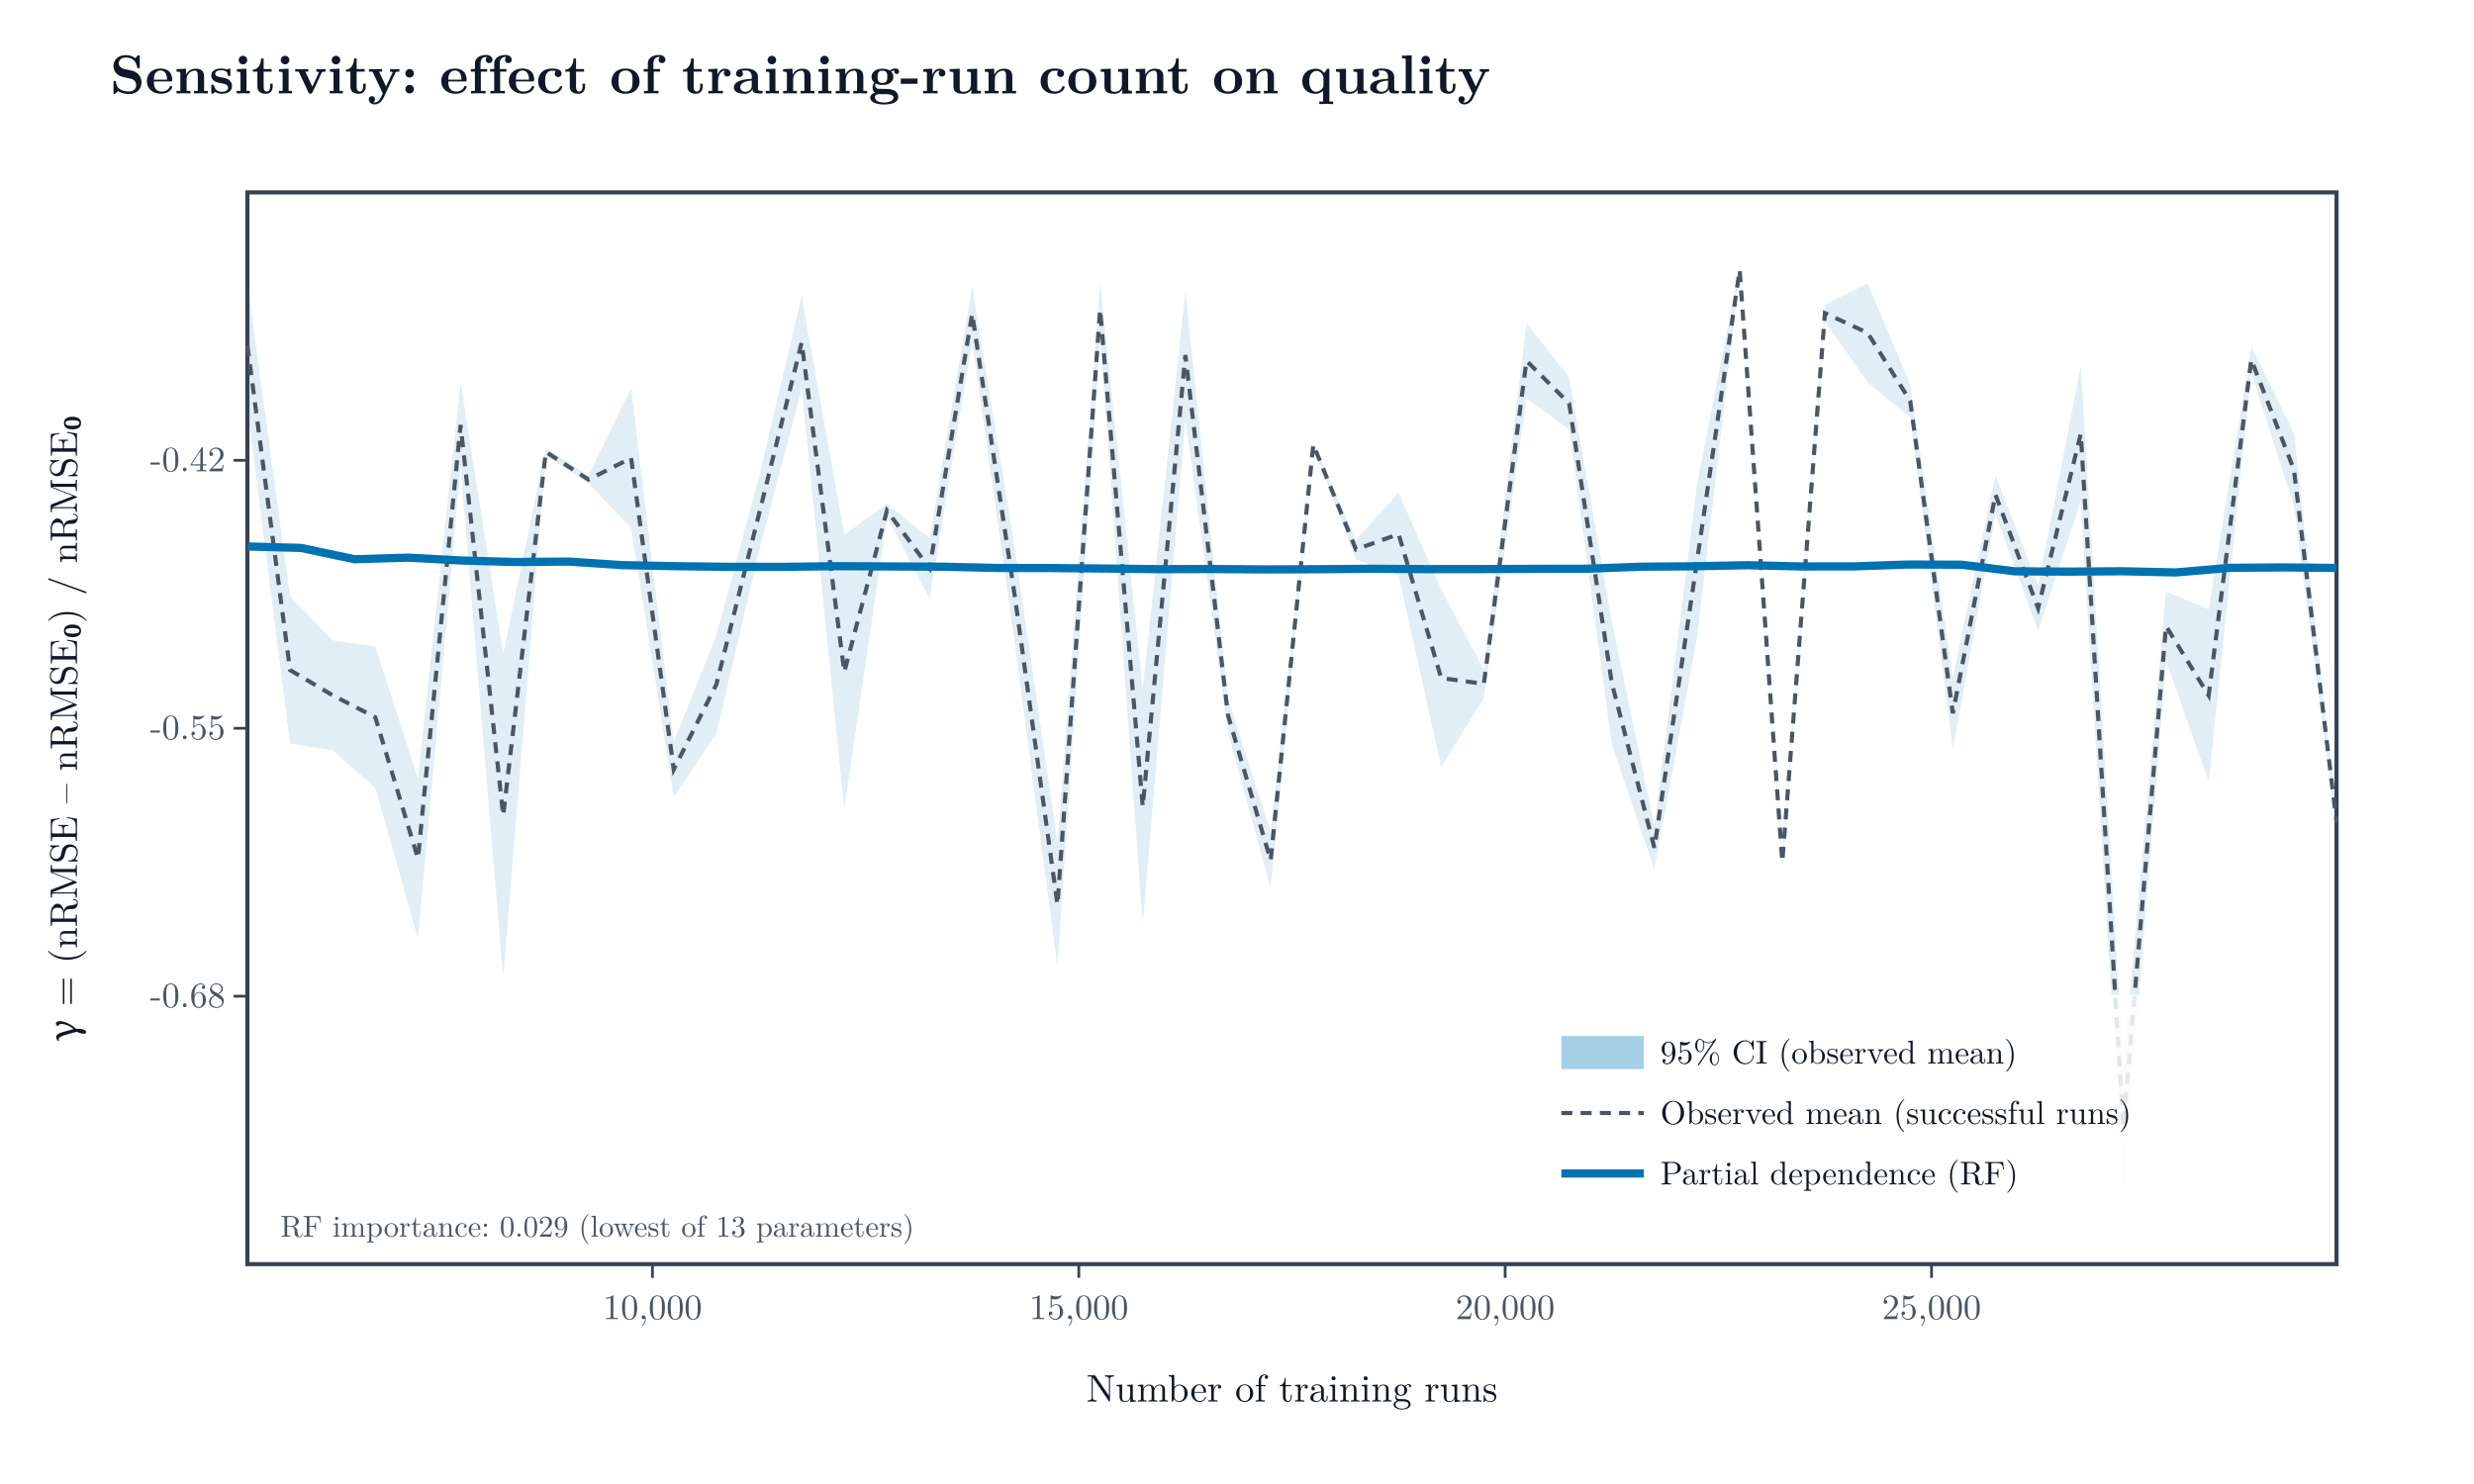
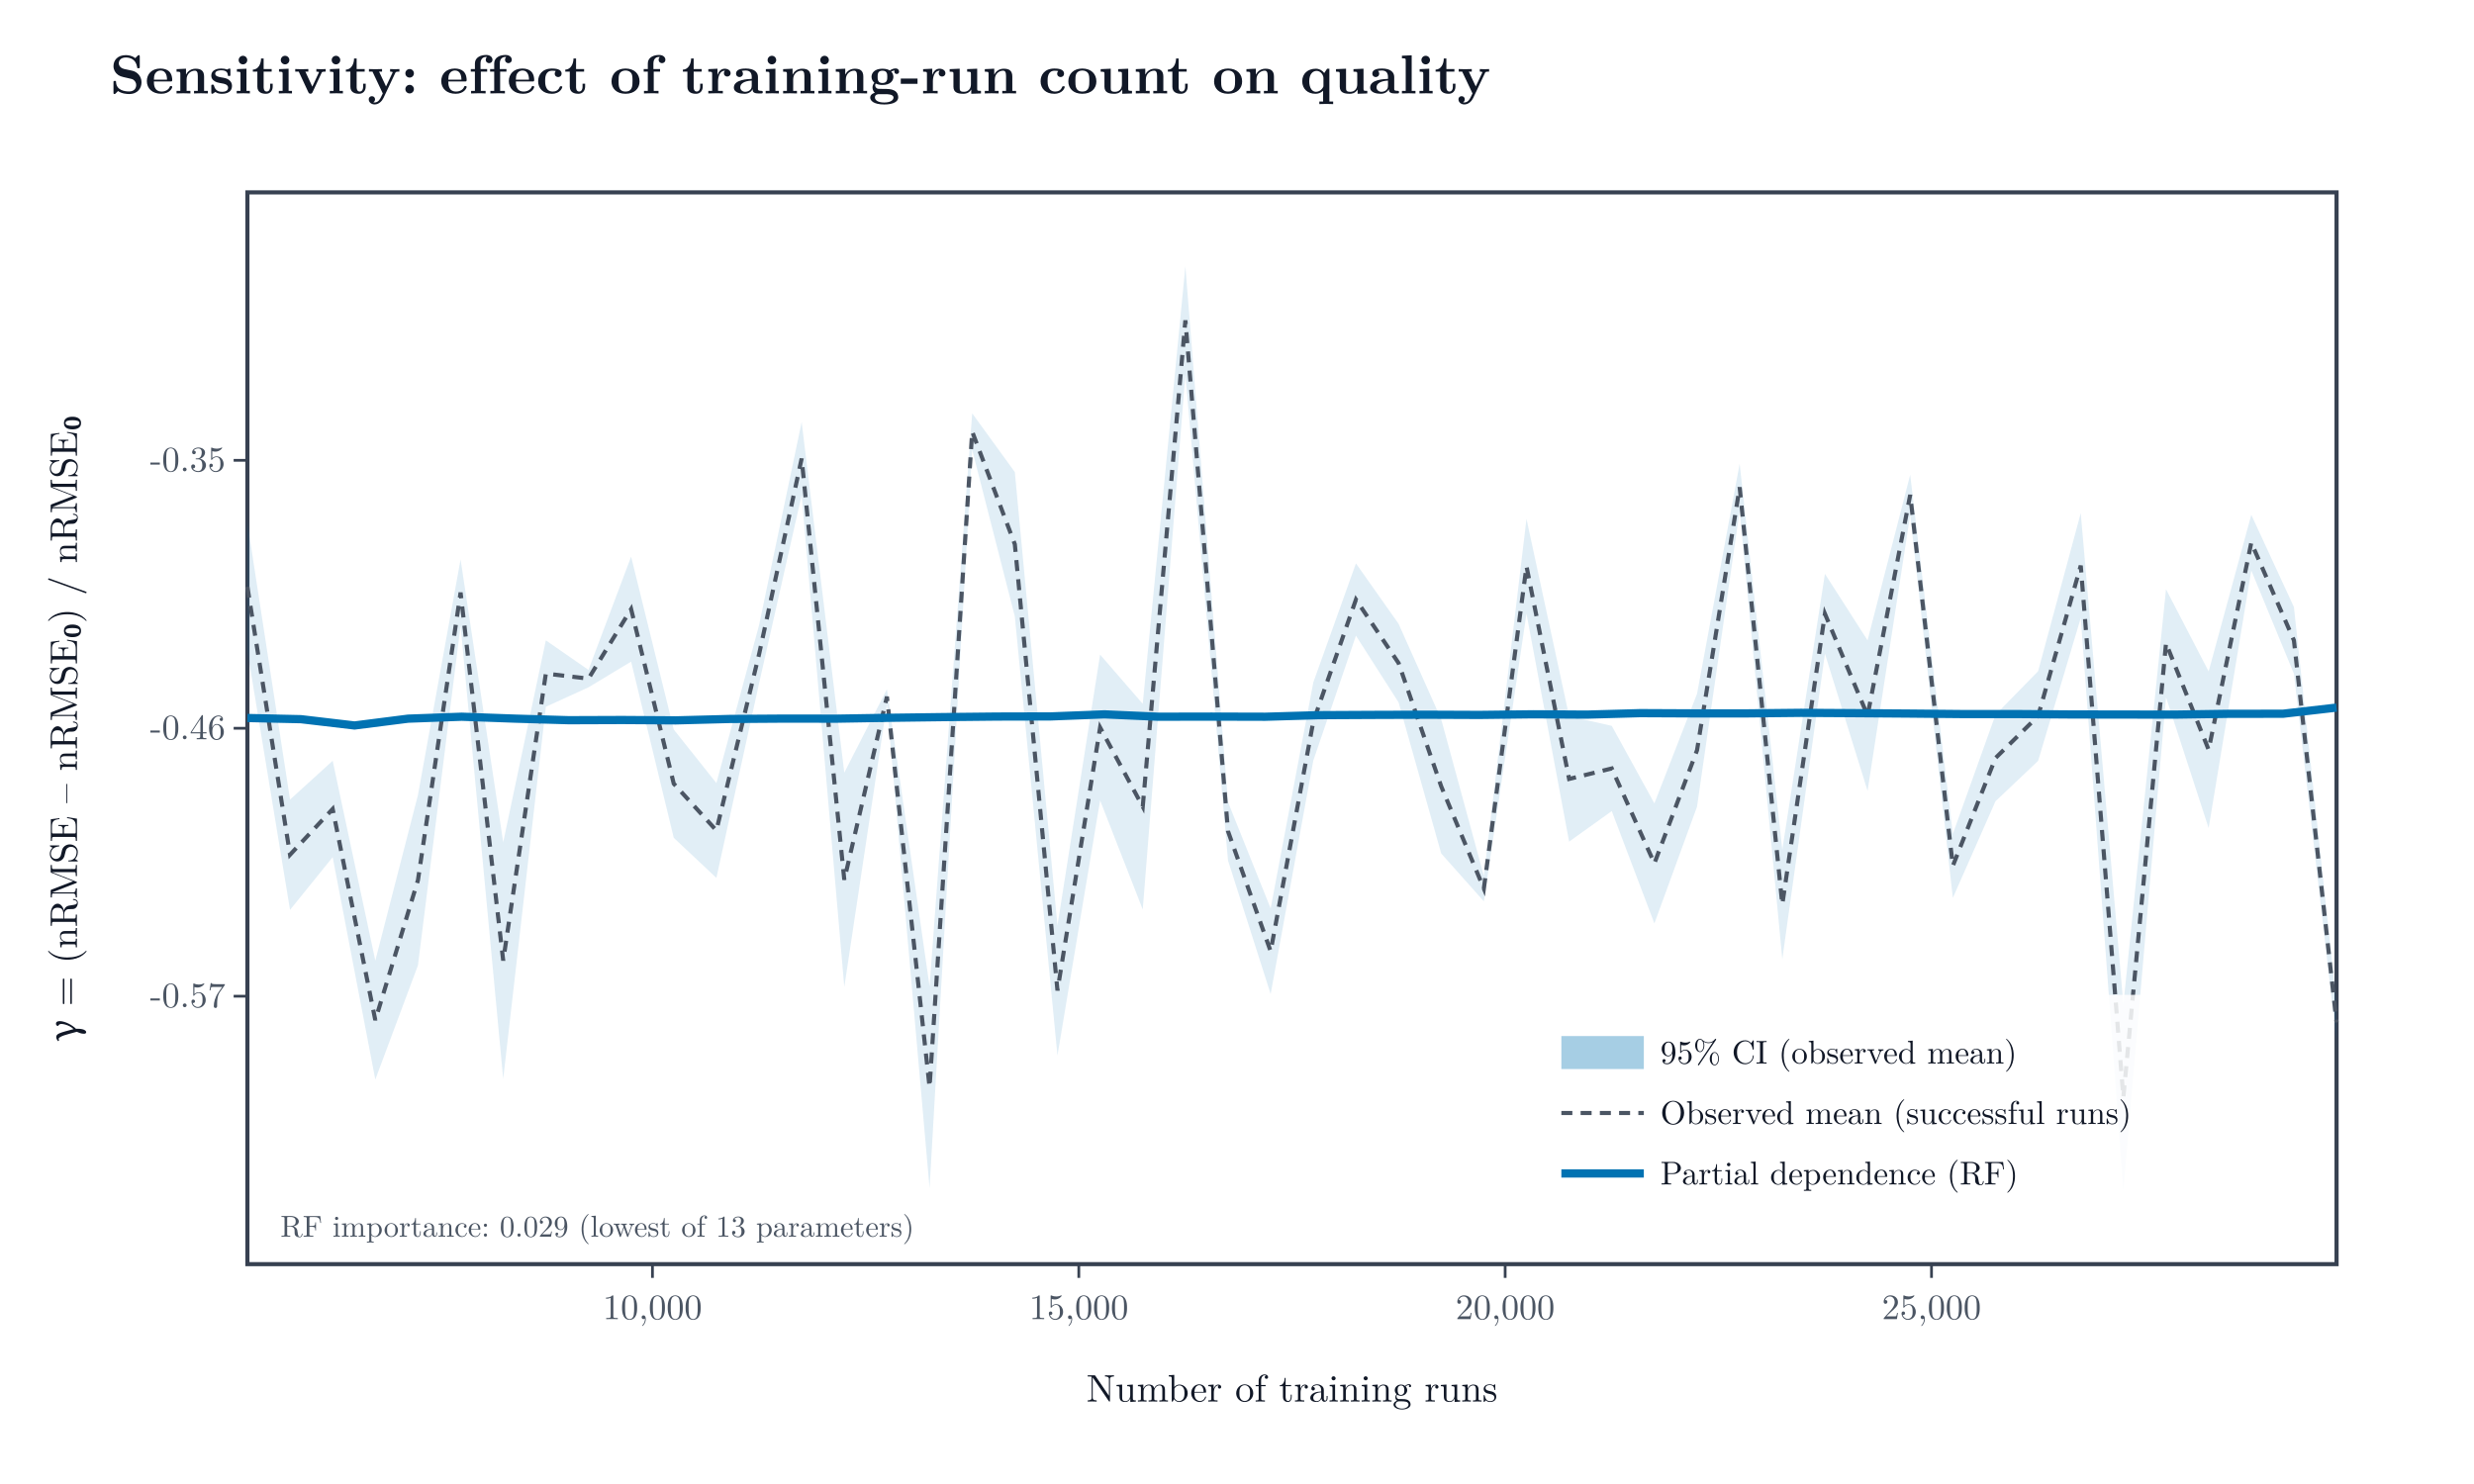
<svg xmlns="http://www.w3.org/2000/svg" width="900" height="540" viewBox="0 0 900 540">
  <rect width="100%" height="100%" fill="#ffffff" />
  <text x="40" y="34" font-family="'CMU Serif', 'Computer Modern', 'Latin Modern Roman', Georgia, serif" font-size="20" font-weight="700" fill="#111827">Sensitivity: effect of training-run count on quality</text>
  <rect x="90" y="70" width="760" height="390" fill="none" stroke="#374151" stroke-width="1.5" />
-   <polygon points="90.00,102.84 105.51,217.02 121.02,232.97 136.53,235.31 152.04,283.17 167.55,139.04 183.06,237.93 198.57,162.99 214.08,173.10 229.59,141.21 245.10,269.95 260.61,231.16 276.12,173.53 291.63,107.73 307.14,194.54 322.65,183.26 338.16,195.88 353.67,104.10 369.18,199.74 384.69,306.47 400.20,102.88 415.71,250.72 431.22,105.98 446.73,254.07 462.24,302.92 477.76,161.27 493.27,196.34 508.78,179.30 524.29,214.47 539.80,243.74 555.31,117.64 570.82,137.33 586.33,226.12 601.84,300.52 617.35,176.14 632.86,96.90 648.37,311.41 663.88,110.94 679.39,103.10 694.90,139.89 710.41,246.31 725.92,172.91 741.43,213.05 756.94,133.35 772.45,387.24 787.96,215.27 803.47,221.72 818.98,126.18 834.49,157.55 850.00,296.36 850.00,302.06 834.49,184.29 818.98,135.53 803.47,284.41 787.96,240.34 772.45,433.10 756.94,182.40 741.43,229.58 725.92,187.06 710.41,272.76 694.90,151.88 679.39,139.12 663.88,116.93 648.37,315.85 632.86,99.53 617.35,232.10 601.84,316.47 586.33,270.79 570.82,156.21 555.31,144.93 539.80,253.94 524.29,279.00 508.78,209.40 493.27,203.52 477.76,162.29 462.24,323.15 446.73,266.54 431.22,152.43 415.71,336.34 400.20,122.49 384.69,351.94 369.18,234.24 353.67,124.27 338.16,217.71 322.65,188.30 307.14,294.44 291.63,141.52 276.12,200.51 260.61,266.91 245.10,290.03 229.59,192.16 214.08,175.92 198.57,165.86 183.06,355.61 167.55,170.24 152.04,341.59 136.53,286.70 121.02,273.03 105.51,270.59 90.00,148.36" fill="#0072B2" fill-opacity="0.12" stroke="none" />
-   <polyline points="90.00,125.60 105.51,243.81 121.02,253.00 136.53,261.00 152.04,312.38 167.55,154.64 183.06,296.77 198.57,164.42 214.08,174.51 229.59,166.68 245.10,279.99 260.61,249.03 276.12,187.02 291.63,124.63 307.14,244.49 322.65,185.78 338.16,206.79 353.67,114.19 369.18,216.99 384.69,329.20 400.20,112.69 415.71,293.53 431.22,129.21 446.73,260.31 462.24,313.04 477.76,161.78 493.27,199.93 508.78,194.35 524.29,246.73 539.80,248.84 555.31,131.29 570.82,146.77 586.33,248.46 601.84,308.49 617.35,204.12 632.86,98.21 648.37,313.63 663.88,113.94 679.39,121.11 694.90,145.89 710.41,259.54 725.92,179.99 741.43,221.31 756.94,157.88 772.45,410.17 787.96,227.80 803.47,253.07 818.98,130.86 834.49,170.92 850.00,299.21" fill="none" stroke="#4b5563" stroke-width="1.5" stroke-dasharray="4 3" />
-   <polyline points="90.00,198.85 109.49,199.38 128.97,203.50 148.46,202.91 167.95,203.96 187.44,204.50 206.92,204.35 226.41,205.64 245.90,206.03 265.38,206.26 284.87,206.27 304.36,206.02 323.85,206.12 343.33,206.22 362.82,206.67 382.31,206.71 401.79,206.87 421.28,207.11 440.77,207.06 460.26,207.20 479.74,207.13 499.23,206.96 518.72,207.10 538.21,207.08 557.69,206.99 577.18,206.95 596.67,206.22 616.15,206.06 635.64,205.67 655.13,206.12 674.62,206.09 694.10,205.42 713.59,205.49 733.08,207.90 752.56,208.00 772.05,207.87 791.54,208.30 811.03,206.63 830.51,206.47 850.00,206.67" fill="none" stroke="#0072B2" stroke-width="3" />
+   <polygon points="90.00,190.22 105.51,290.95 121.02,276.84 136.53,349.56 152.04,289.31 167.55,203.55 183.06,306.49 198.57,233.01 214.08,243.77 229.59,202.55 245.10,265.46 260.61,284.94 276.12,227.53 291.63,153.57 307.14,281.15 322.65,250.79 338.16,358.92 353.67,150.41 369.18,171.78 384.69,336.78 400.20,238.20 415.71,256.11 431.22,96.90 446.73,291.86 462.24,330.57 477.76,248.32 493.27,205.01 508.78,226.98 524.29,261.74 539.80,318.70 555.31,188.80 570.82,260.64 586.33,264.12 601.84,292.34 617.35,252.47 632.86,168.74 648.37,309.17 663.88,208.81 679.39,233.01 694.90,172.76 710.41,303.45 725.92,260.11 741.43,244.24 756.94,186.72 772.45,365.51 787.96,214.42 803.47,244.32 818.98,187.33 834.49,220.89 850.00,365.30 850.00,378.79 834.49,245.16 818.98,207.58 803.47,301.32 787.96,253.68 772.45,433.10 756.94,224.89 741.43,276.87 725.92,291.57 710.41,326.72 694.90,187.38 679.39,287.78 663.88,237.88 648.37,349.02 632.86,185.84 617.35,293.54 601.84,336.02 586.33,295.14 570.82,306.25 555.31,223.30 539.80,327.98 524.29,310.56 508.78,255.58 493.27,231.32 477.76,276.76 462.24,361.72 446.73,313.13 431.22,136.24 415.71,330.94 400.20,291.25 384.69,384.08 369.18,224.33 353.67,163.69 338.16,432.30 322.65,256.18 307.14,359.14 291.63,180.16 276.12,248.76 260.61,319.45 245.10,304.86 229.59,240.75 214.08,250.10 198.57,257.19 183.06,392.58 167.55,227.66 152.04,351.28 136.53,392.83 121.02,311.90 105.51,331.09 90.00,236.86" fill="#0072B2" fill-opacity="0.12" stroke="none" />
+   <polyline points="90.00,213.54 105.51,311.02 121.02,294.37 136.53,371.20 152.04,320.30 167.55,215.61 183.06,349.54 198.57,245.10 214.08,246.94 229.59,221.65 245.10,285.16 260.61,302.19 276.12,238.14 291.63,166.86 307.14,320.15 322.65,253.49 338.16,395.61 353.67,157.05 369.18,198.05 384.69,360.43 400.20,264.72 415.71,293.53 431.22,116.57 446.73,302.49 462.24,346.15 477.76,262.54 493.27,218.17 508.78,241.28 524.29,286.15 539.80,323.34 555.31,206.05 570.82,283.45 586.33,279.63 601.84,314.18 617.35,273.00 632.86,177.29 648.37,329.10 663.88,223.34 679.39,260.39 694.90,180.07 710.41,315.08 725.92,275.84 741.43,260.56 756.94,205.81 772.45,399.31 787.96,234.05 803.47,272.82 818.98,197.45 834.49,233.02 850.00,372.04" fill="none" stroke="#4b5563" stroke-width="1.5" stroke-dasharray="4 3" />
+   <polyline points="90.00,261.27 109.49,261.70 128.97,263.99 148.46,261.51 167.95,260.80 187.44,261.50 206.92,262.07 226.41,262.00 245.90,262.13 265.38,261.62 284.87,261.49 304.36,261.51 323.85,261.19 343.33,260.94 362.82,260.74 382.31,260.69 401.79,259.94 421.28,260.80 440.77,260.76 460.26,260.81 479.74,260.24 499.23,260.14 518.72,260.07 538.21,260.15 557.69,259.92 577.18,260.04 596.67,259.50 616.15,259.59 635.64,259.59 655.13,259.39 674.62,259.51 694.10,259.65 713.59,259.83 733.08,259.83 752.56,259.97 772.05,260.01 791.54,260.03 811.03,259.74 830.51,259.72 850.00,257.48" fill="none" stroke="#0072B2" stroke-width="3" />
  <rect x="556" y="362" width="282" height="86" fill="#ffffff" fill-opacity="0.85" stroke="none" />
  <rect x="568" y="377.0" width="30" height="12" fill="#0072B2" fill-opacity="0.35" stroke="none" />
  <text x="604" y="387.0" font-family="'CMU Serif', 'Computer Modern', 'Latin Modern Roman', Georgia, serif" font-size="12" fill="#111827">95% CI (observed mean)</text>
  <line x1="568" y1="405.0" x2="598" y2="405.0" stroke="#4b5563" stroke-width="1.5" stroke-dasharray="4 3" />
  <text x="604" y="409.0" font-family="'CMU Serif', 'Computer Modern', 'Latin Modern Roman', Georgia, serif" font-size="12" fill="#111827">Observed mean (successful runs)</text>
  <line x1="568" y1="427.0" x2="598" y2="427.0" stroke="#0072B2" stroke-width="3" />
  <text x="604" y="431.0" font-family="'CMU Serif', 'Computer Modern', 'Latin Modern Roman', Georgia, serif" font-size="12" fill="#111827">Partial dependence (RF)</text>
  <line x1="237.35" y1="460" x2="237.35" y2="465" stroke="#374151" stroke-width="1" />
  <text x="237.35" y="480" text-anchor="middle" font-family="'CMU Serif', 'Computer Modern', 'Latin Modern Roman', Georgia, serif" font-size="13" fill="#4b5563">10,000</text>
  <line x1="392.45" y1="460" x2="392.45" y2="465" stroke="#374151" stroke-width="1" />
  <text x="392.45" y="480" text-anchor="middle" font-family="'CMU Serif', 'Computer Modern', 'Latin Modern Roman', Georgia, serif" font-size="13" fill="#4b5563">15,000</text>
  <line x1="547.55" y1="460" x2="547.55" y2="465" stroke="#374151" stroke-width="1" />
  <text x="547.55" y="480" text-anchor="middle" font-family="'CMU Serif', 'Computer Modern', 'Latin Modern Roman', Georgia, serif" font-size="13" fill="#4b5563">20,000</text>
  <line x1="702.65" y1="460" x2="702.65" y2="465" stroke="#374151" stroke-width="1" />
  <text x="702.65" y="480" text-anchor="middle" font-family="'CMU Serif', 'Computer Modern', 'Latin Modern Roman', Georgia, serif" font-size="13" fill="#4b5563">25,000</text>
  <line x1="85" y1="362.50" x2="90" y2="362.50" stroke="#374151" stroke-width="1" />
-   <text x="82" y="366.50" text-anchor="end" font-family="'CMU Serif', 'Computer Modern', 'Latin Modern Roman', Georgia, serif" font-size="13" fill="#4b5563">-0.68</text>
+   <text x="82" y="366.50" text-anchor="end" font-family="'CMU Serif', 'Computer Modern', 'Latin Modern Roman', Georgia, serif" font-size="13" fill="#4b5563">-0.57</text>
  <line x1="85" y1="265.00" x2="90" y2="265.00" stroke="#374151" stroke-width="1" />
-   <text x="82" y="269.00" text-anchor="end" font-family="'CMU Serif', 'Computer Modern', 'Latin Modern Roman', Georgia, serif" font-size="13" fill="#4b5563">-0.55</text>
+   <text x="82" y="269.00" text-anchor="end" font-family="'CMU Serif', 'Computer Modern', 'Latin Modern Roman', Georgia, serif" font-size="13" fill="#4b5563">-0.46</text>
  <line x1="85" y1="167.50" x2="90" y2="167.50" stroke="#374151" stroke-width="1" />
-   <text x="82" y="171.50" text-anchor="end" font-family="'CMU Serif', 'Computer Modern', 'Latin Modern Roman', Georgia, serif" font-size="13" fill="#4b5563">-0.42</text>
+   <text x="82" y="171.50" text-anchor="end" font-family="'CMU Serif', 'Computer Modern', 'Latin Modern Roman', Georgia, serif" font-size="13" fill="#4b5563">-0.35</text>
  <text x="470" y="510" text-anchor="middle" font-family="'CMU Serif', 'Computer Modern', 'Latin Modern Roman', Georgia, serif" font-size="14" fill="#111827">Number of training runs</text>
  <text x="28" y="265" transform="rotate(-90 28 265)" text-anchor="middle" font-family="'CMU Serif', 'Computer Modern', 'Latin Modern Roman', Georgia, serif" font-size="14" fill="#111827">γ = (nRMSE – nRMSE₀) / nRMSE₀</text>
  <text x="102" y="450" font-family="'CMU Serif', 'Computer Modern', 'Latin Modern Roman', Georgia, serif" font-size="11" fill="#4b5563">RF importance: 0.029 (lowest of 13 parameters)</text>
</svg>
